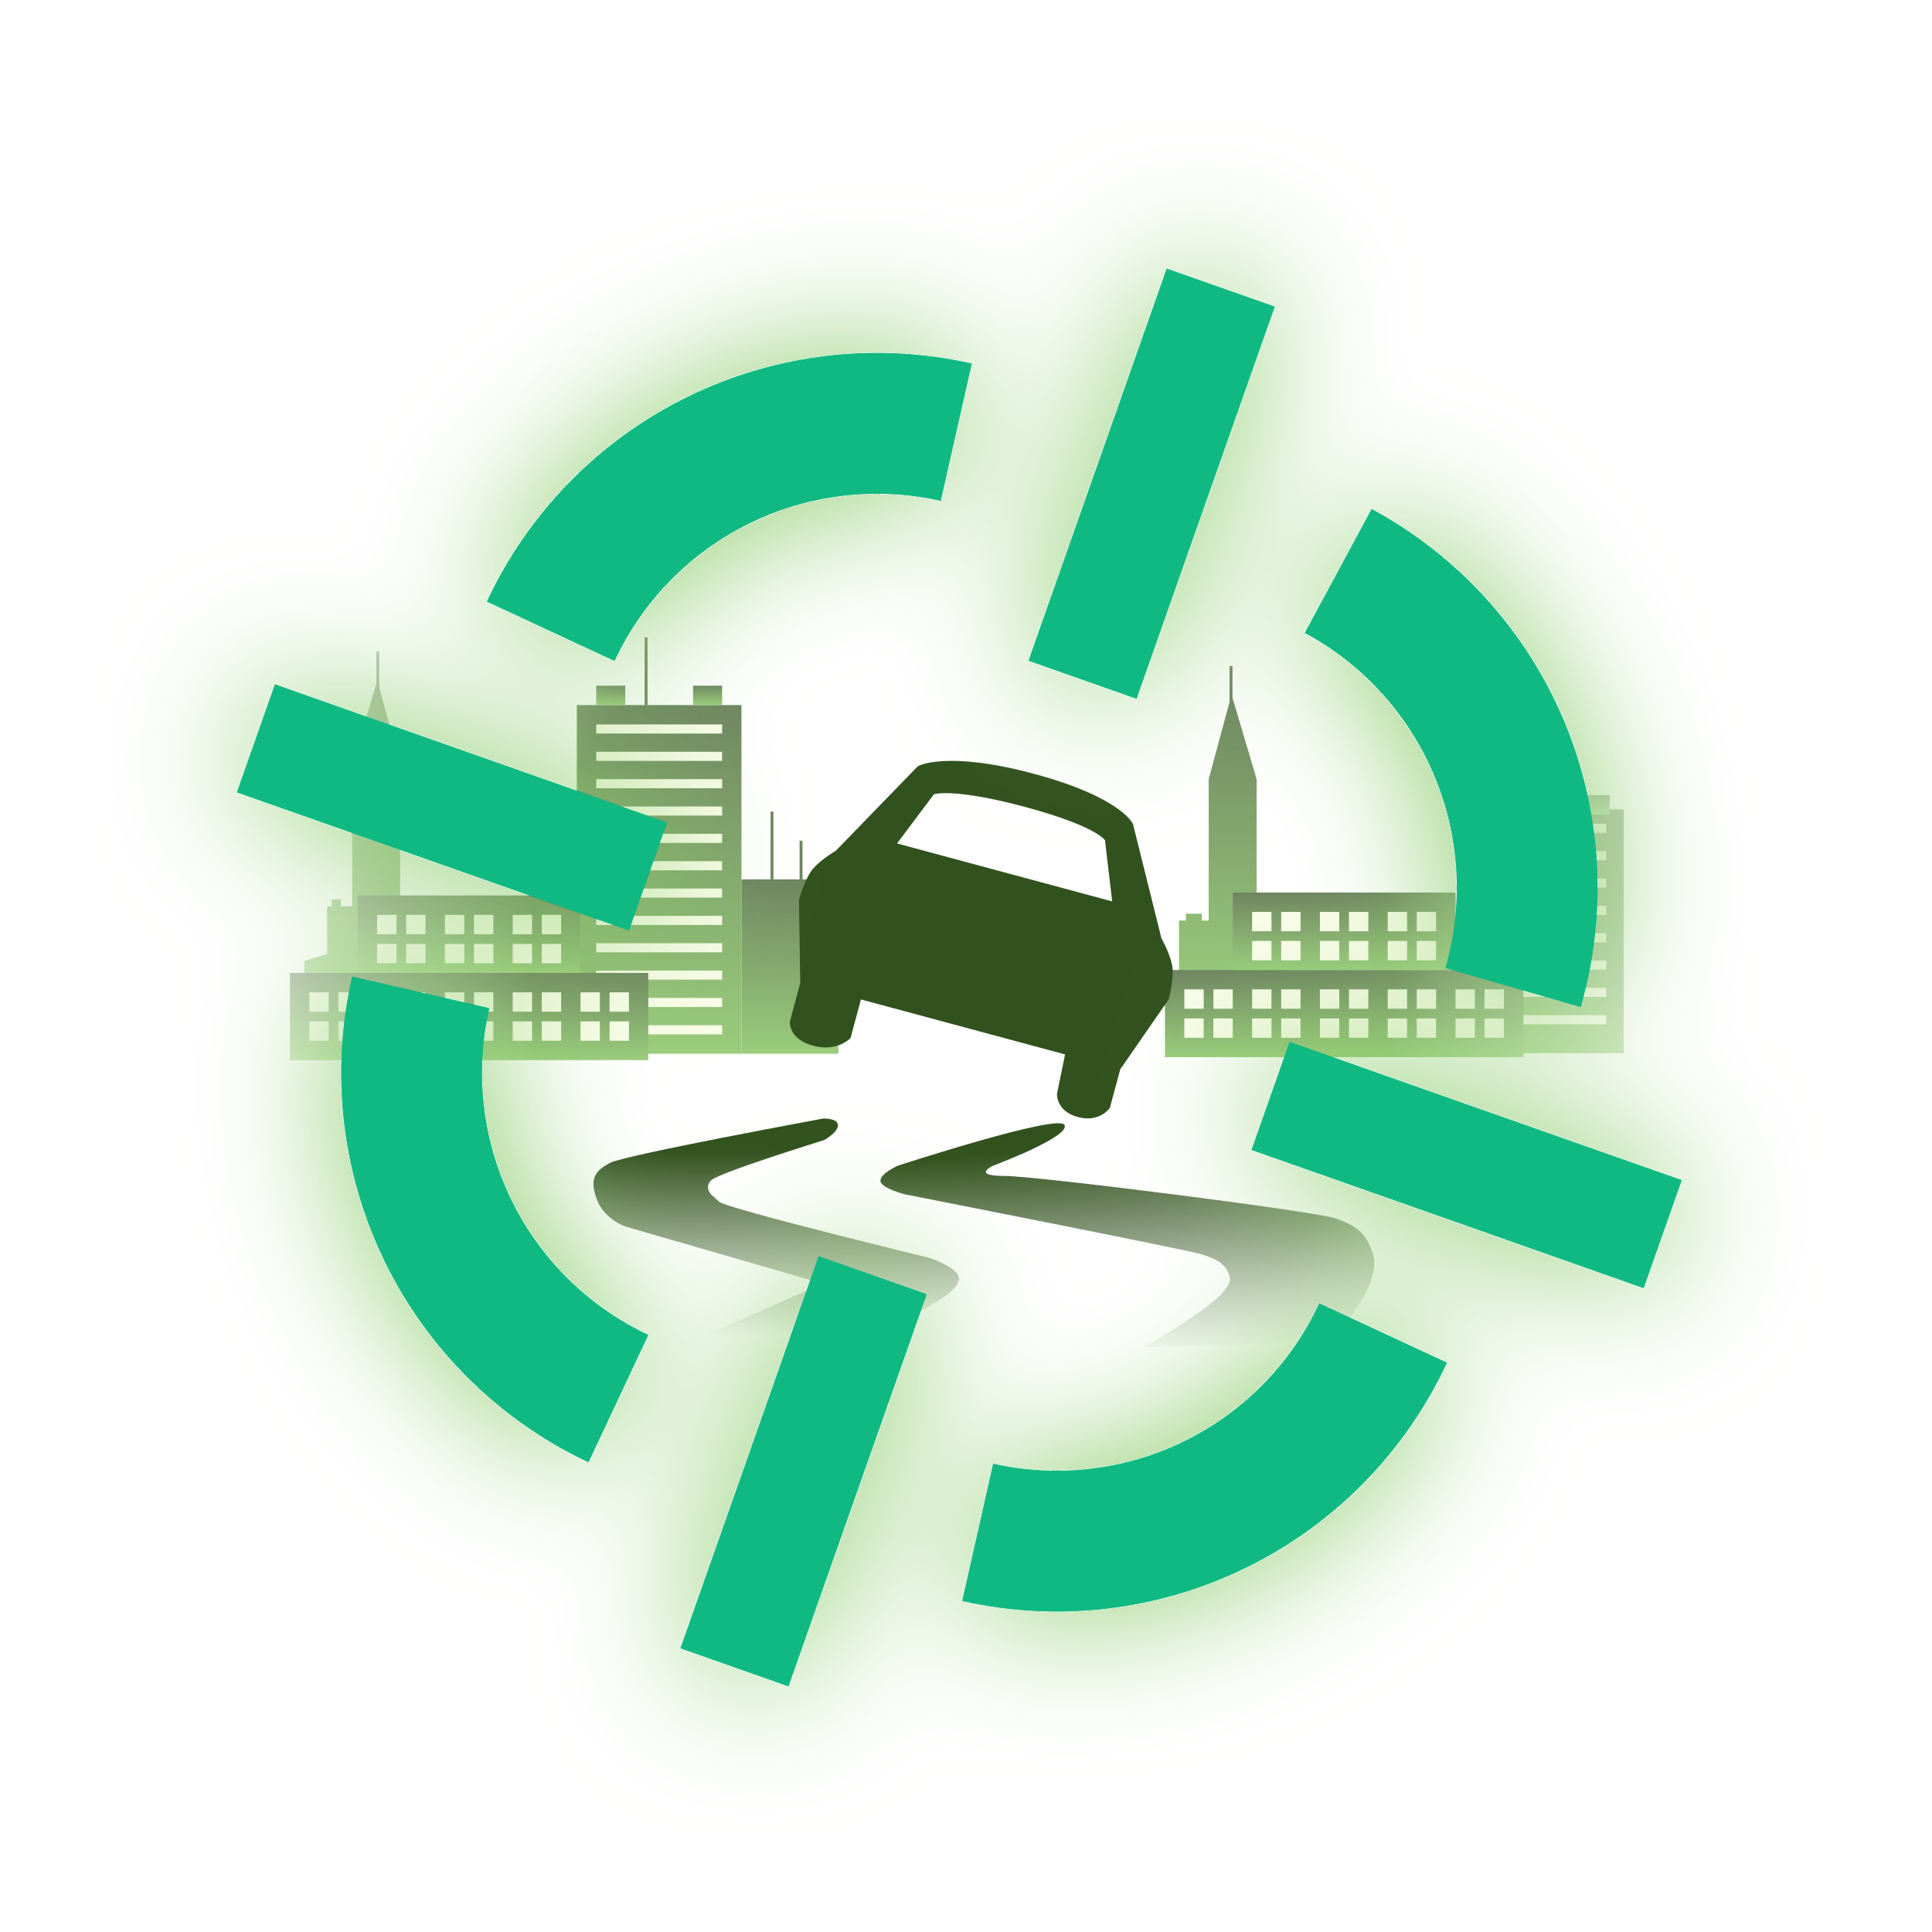
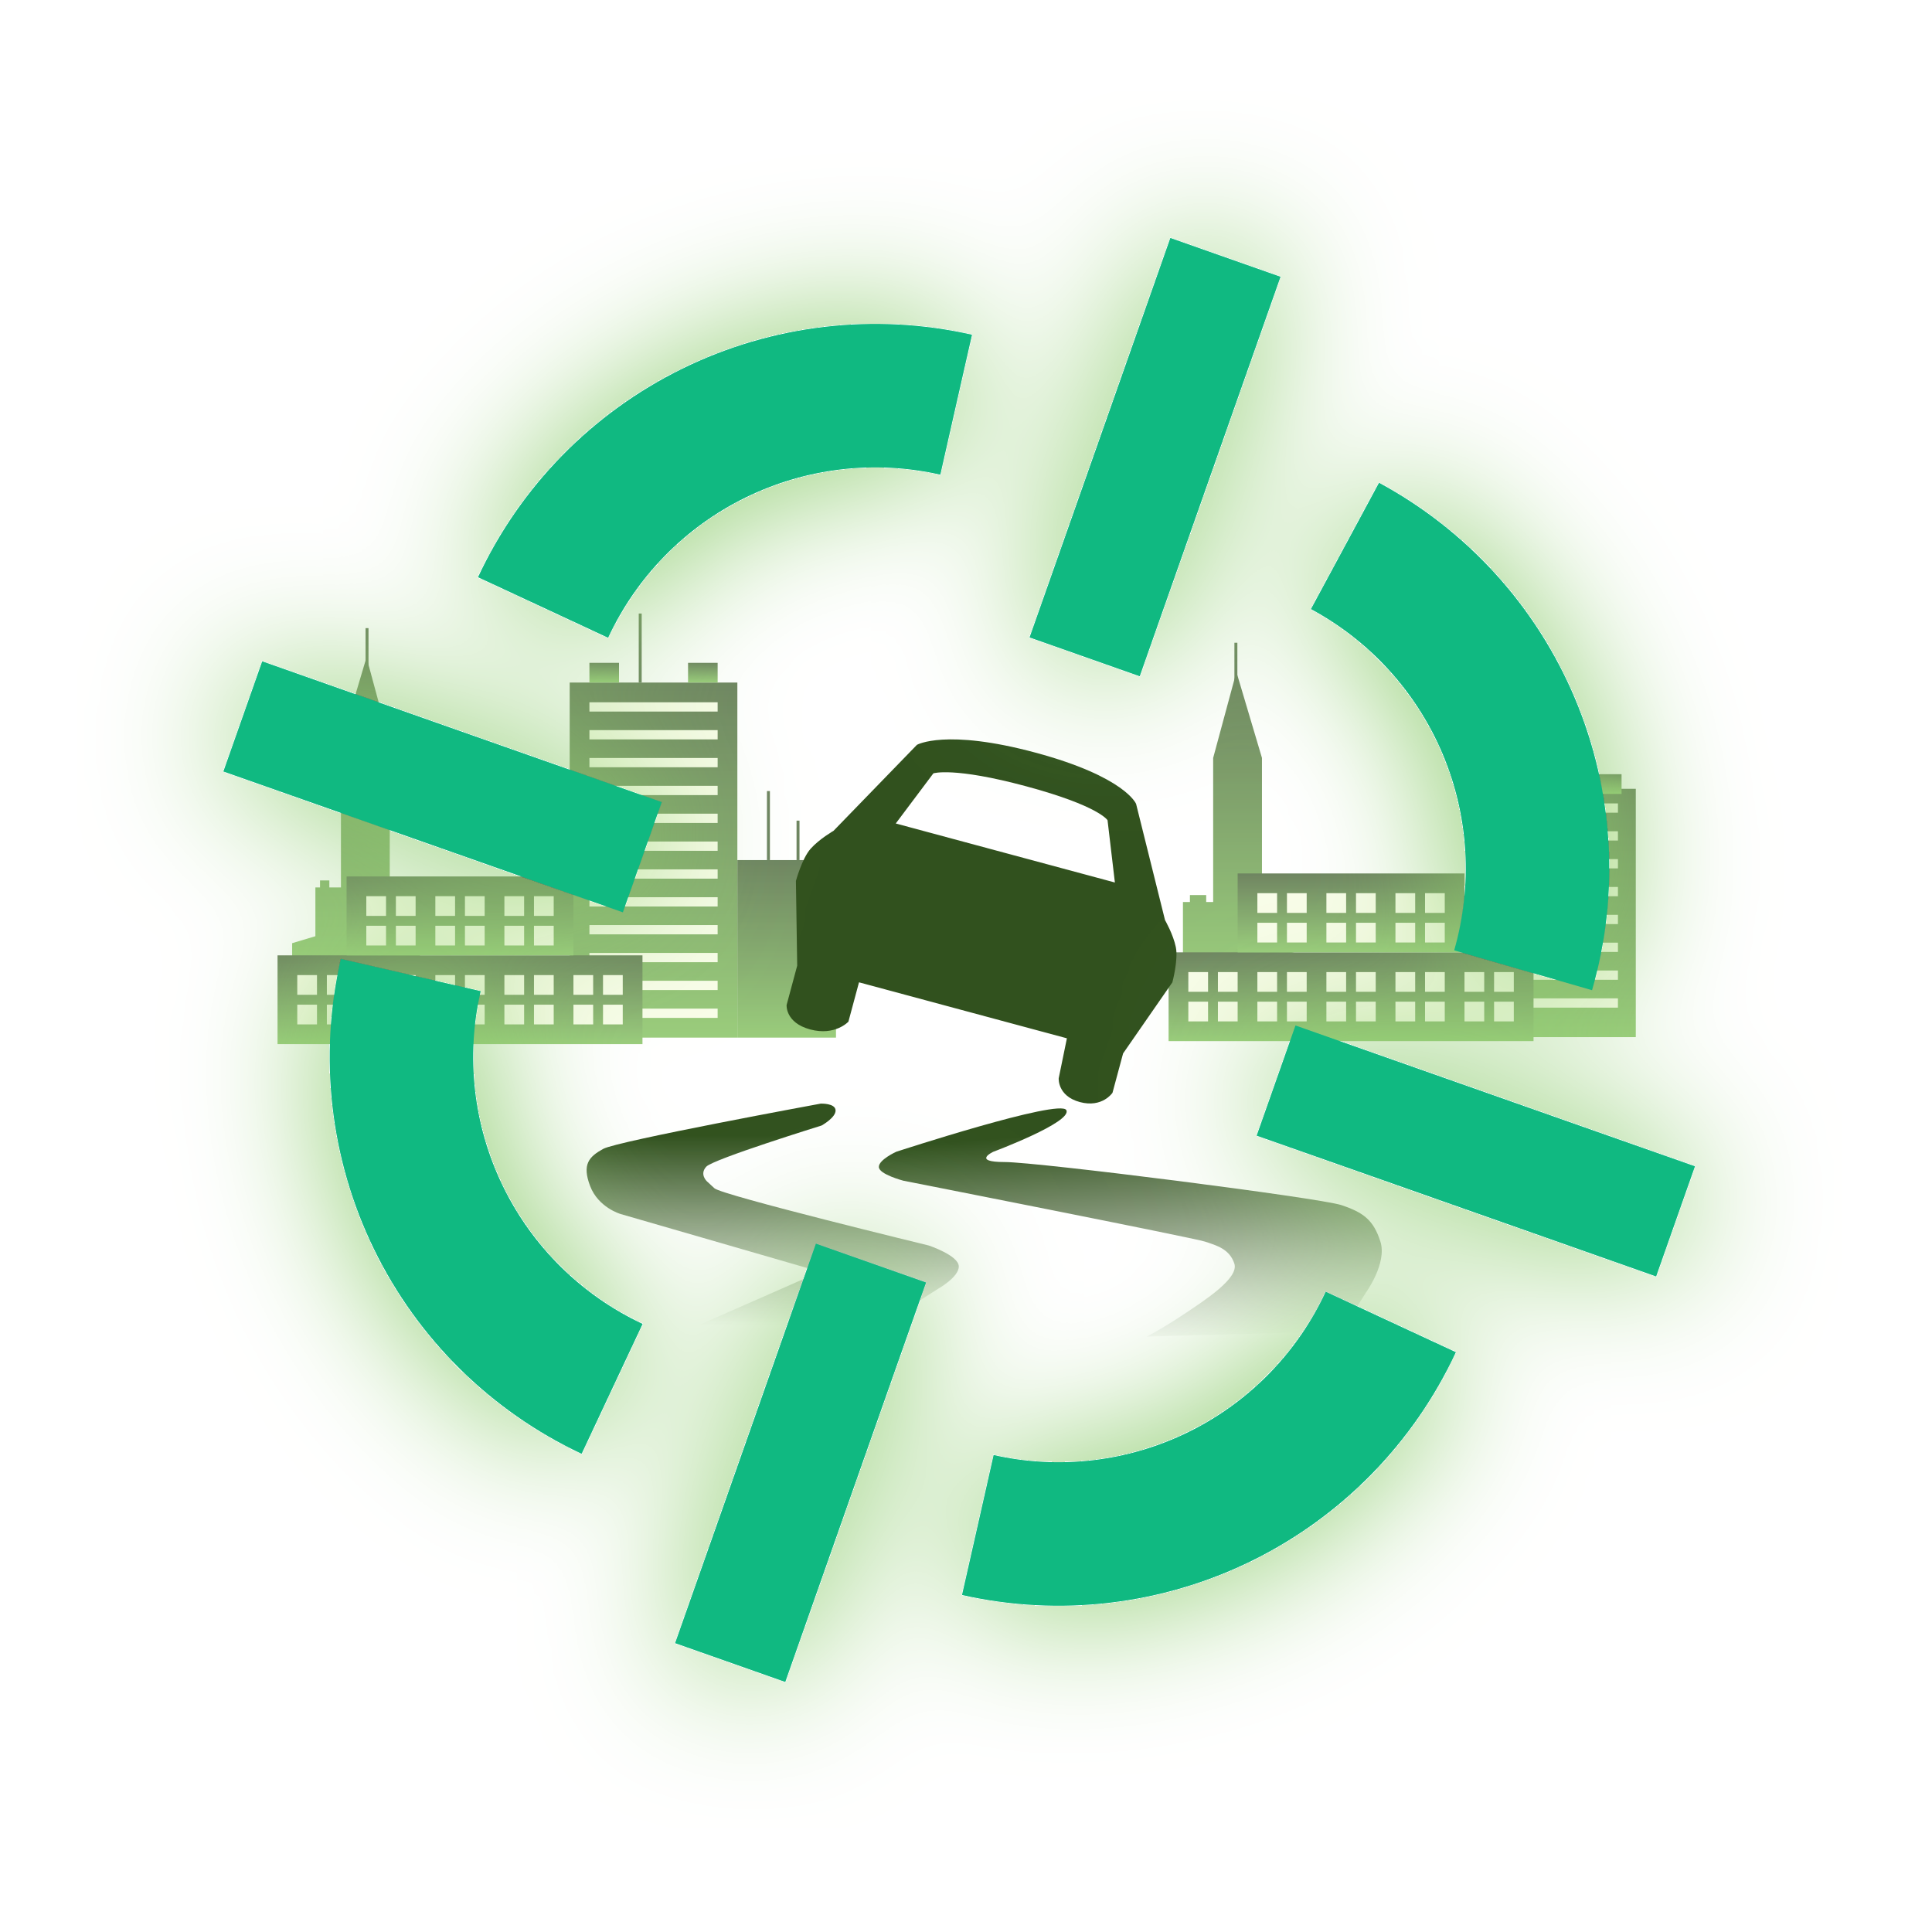
- <svg xmlns="http://www.w3.org/2000/svg" width="222" height="222" viewBox="0 0 222 222" fill="none">
+ <svg xmlns="http://www.w3.org/2000/svg" width="218" height="216" viewBox="0 0 218 216" fill="none">
  <g opacity="0.7">
-     <rect x="168.445" y="93.006" width="18.131" height="28.02" fill="url(#paint0_linear_102_5)" />
-     <rect x="170.094" y="94.654" width="14.468" height="1.047" fill="#F6FCDF" />
-     <rect x="170.094" y="97.797" width="14.468" height="1.047" fill="#F6FCDF" />
-     <rect x="170.094" y="100.939" width="14.468" height="1.047" fill="#F6FCDF" />
-     <rect x="170.094" y="104.081" width="14.468" height="1.047" fill="#F6FCDF" />
-     <rect x="170.094" y="107.224" width="14.468" height="1.047" fill="#F6FCDF" />
-     <rect x="170.094" y="110.366" width="14.468" height="1.047" fill="#F6FCDF" />
-     <rect x="170.094" y="113.508" width="14.468" height="1.047" fill="#F6FCDF" />
-     <rect x="170.094" y="116.651" width="14.468" height="1.047" fill="#F6FCDF" />
-     <rect x="170.094" y="91.358" width="3.339" height="2.226" fill="url(#paint1_linear_102_5)" />
-     <rect x="181.631" y="91.358" width="3.339" height="2.226" fill="url(#paint2_linear_102_5)" />
-     <line x1="176.853" y1="86.413" x2="176.853" y2="94.203" stroke="url(#paint3_linear_102_5)" stroke-width="0.334" />
-     <path d="M141.511 79.82L138.889 89.522V105.78H138.102V104.994H136.267V105.78H135.48V114.434H149.902V112.074L147.28 111.287V105.78H146.756V104.994H145.707V105.78H144.396V89.522L141.511 79.82Z" fill="url(#paint4_linear_102_5)" />
-     <line x1="141.453" y1="76.524" x2="141.453" y2="80.975" stroke="url(#paint5_linear_102_5)" stroke-width="0.334" />
-     <rect x="133.861" y="111.46" width="41.177" height="10.016" fill="url(#paint6_linear_102_5)" />
-     <rect x="141.652" y="102.557" width="25.596" height="8.903" fill="url(#paint7_linear_102_5)" />
-     <rect x="143.877" y="104.783" width="2.226" height="2.226" fill="#F6FCDF" />
-     <rect x="147.216" y="104.783" width="2.226" height="2.226" fill="#F6FCDF" />
-     <rect x="143.877" y="108.122" width="2.226" height="2.226" fill="#F6FCDF" />
-     <rect x="147.216" y="108.122" width="2.226" height="2.226" fill="#F6FCDF" />
-     <rect x="136.087" y="113.686" width="2.226" height="2.226" fill="#F6FCDF" />
-     <rect x="139.426" y="113.686" width="2.226" height="2.226" fill="#F6FCDF" />
-     <rect x="136.087" y="117.025" width="2.226" height="2.226" fill="#F6FCDF" />
-     <rect x="139.426" y="117.025" width="2.226" height="2.226" fill="#F6FCDF" />
-     <rect x="143.877" y="113.686" width="2.226" height="2.226" fill="#F6FCDF" />
-     <rect x="147.216" y="113.686" width="2.226" height="2.226" fill="#F6FCDF" />
-     <rect x="143.877" y="117.025" width="2.226" height="2.226" fill="#F6FCDF" />
-     <rect x="147.216" y="117.025" width="2.226" height="2.226" fill="#F6FCDF" />
-     <rect x="151.667" y="113.686" width="2.226" height="2.226" fill="#F6FCDF" />
-     <rect x="155.006" y="113.686" width="2.226" height="2.226" fill="#F6FCDF" />
-     <rect x="151.667" y="117.025" width="2.226" height="2.226" fill="#F6FCDF" />
-     <rect x="155.006" y="117.025" width="2.226" height="2.226" fill="#F6FCDF" />
-     <rect x="159.458" y="113.686" width="2.226" height="2.226" fill="#F6FCDF" />
-     <rect x="162.796" y="113.686" width="2.226" height="2.226" fill="#F6FCDF" />
-     <rect x="159.458" y="117.025" width="2.226" height="2.226" fill="#F6FCDF" />
-     <rect x="162.796" y="117.025" width="2.226" height="2.226" fill="#F6FCDF" />
-     <rect x="167.248" y="113.686" width="2.226" height="2.226" fill="#F6FCDF" />
-     <rect x="170.587" y="113.686" width="2.226" height="2.226" fill="#F6FCDF" />
-     <rect x="167.248" y="117.025" width="2.226" height="2.226" fill="#F6FCDF" />
-     <rect x="170.587" y="117.025" width="2.226" height="2.226" fill="#F6FCDF" />
-     <rect x="151.667" y="104.783" width="2.226" height="2.226" fill="#F6FCDF" />
-     <rect x="155.006" y="104.783" width="2.226" height="2.226" fill="#F6FCDF" />
-     <rect x="151.667" y="108.122" width="2.226" height="2.226" fill="#F6FCDF" />
-     <rect x="155.006" y="108.122" width="2.226" height="2.226" fill="#F6FCDF" />
-     <rect x="159.458" y="104.783" width="2.226" height="2.226" fill="#F6FCDF" />
-     <rect x="162.796" y="104.783" width="2.226" height="2.226" fill="#F6FCDF" />
-     <rect x="159.458" y="108.122" width="2.226" height="2.226" fill="#F6FCDF" />
-     <rect x="162.796" y="108.122" width="2.226" height="2.226" fill="#F6FCDF" />
+     <rect x="166.445" y="89.006" width="18.131" height="28.02" fill="url(#paint0_linear_171_3)" />
+     <rect x="168.094" y="90.654" width="14.468" height="1.047" fill="#F6FCDF" />
+     <rect x="168.094" y="93.797" width="14.468" height="1.047" fill="#F6FCDF" />
+     <rect x="168.094" y="96.939" width="14.468" height="1.047" fill="#F6FCDF" />
+     <rect x="168.094" y="100.081" width="14.468" height="1.047" fill="#F6FCDF" />
+     <rect x="168.094" y="103.224" width="14.468" height="1.047" fill="#F6FCDF" />
+     <rect x="168.094" y="106.366" width="14.468" height="1.047" fill="#F6FCDF" />
+     <rect x="168.094" y="109.508" width="14.468" height="1.047" fill="#F6FCDF" />
+     <rect x="168.094" y="112.651" width="14.468" height="1.047" fill="#F6FCDF" />
+     <rect x="168.094" y="87.358" width="3.339" height="2.226" fill="url(#paint1_linear_171_3)" />
+     <rect x="179.631" y="87.358" width="3.339" height="2.226" fill="url(#paint2_linear_171_3)" />
+     <line x1="174.853" y1="82.413" x2="174.853" y2="90.203" stroke="url(#paint3_linear_171_3)" stroke-width="0.334" />
+     <path d="M139.511 75.82L136.889 85.522V101.78H136.102V100.994H134.267V101.78H133.48V110.434H147.902V108.074L145.28 107.287V101.78H144.756V100.994H143.707V101.78H142.396V85.522L139.511 75.82Z" fill="url(#paint4_linear_171_3)" />
+     <line x1="139.453" y1="72.524" x2="139.453" y2="76.975" stroke="url(#paint5_linear_171_3)" stroke-width="0.334" />
+     <rect x="131.861" y="107.46" width="41.177" height="10.016" fill="url(#paint6_linear_171_3)" />
+     <rect x="139.652" y="98.557" width="25.596" height="8.903" fill="url(#paint7_linear_171_3)" />
+     <rect x="141.877" y="100.783" width="2.226" height="2.226" fill="#F6FCDF" />
+     <rect x="145.216" y="100.783" width="2.226" height="2.226" fill="#F6FCDF" />
+     <rect x="141.877" y="104.122" width="2.226" height="2.226" fill="#F6FCDF" />
+     <rect x="145.216" y="104.122" width="2.226" height="2.226" fill="#F6FCDF" />
+     <rect x="134.087" y="109.686" width="2.226" height="2.226" fill="#F6FCDF" />
+     <rect x="137.426" y="109.686" width="2.226" height="2.226" fill="#F6FCDF" />
+     <rect x="134.087" y="113.025" width="2.226" height="2.226" fill="#F6FCDF" />
+     <rect x="137.426" y="113.025" width="2.226" height="2.226" fill="#F6FCDF" />
+     <rect x="141.877" y="109.686" width="2.226" height="2.226" fill="#F6FCDF" />
+     <rect x="145.216" y="109.686" width="2.226" height="2.226" fill="#F6FCDF" />
+     <rect x="141.877" y="113.025" width="2.226" height="2.226" fill="#F6FCDF" />
+     <rect x="145.216" y="113.025" width="2.226" height="2.226" fill="#F6FCDF" />
+     <rect x="149.667" y="109.686" width="2.226" height="2.226" fill="#F6FCDF" />
+     <rect x="153.006" y="109.686" width="2.226" height="2.226" fill="#F6FCDF" />
+     <rect x="149.667" y="113.025" width="2.226" height="2.226" fill="#F6FCDF" />
+     <rect x="153.006" y="113.025" width="2.226" height="2.226" fill="#F6FCDF" />
+     <rect x="157.458" y="109.686" width="2.226" height="2.226" fill="#F6FCDF" />
+     <rect x="160.796" y="109.686" width="2.226" height="2.226" fill="#F6FCDF" />
+     <rect x="157.458" y="113.025" width="2.226" height="2.226" fill="#F6FCDF" />
+     <rect x="160.796" y="113.025" width="2.226" height="2.226" fill="#F6FCDF" />
+     <rect x="165.248" y="109.686" width="2.226" height="2.226" fill="#F6FCDF" />
+     <rect x="168.587" y="109.686" width="2.226" height="2.226" fill="#F6FCDF" />
+     <rect x="165.248" y="113.025" width="2.226" height="2.226" fill="#F6FCDF" />
+     <rect x="168.587" y="113.025" width="2.226" height="2.226" fill="#F6FCDF" />
+     <rect x="149.667" y="100.783" width="2.226" height="2.226" fill="#F6FCDF" />
+     <rect x="153.006" y="100.783" width="2.226" height="2.226" fill="#F6FCDF" />
+     <rect x="149.667" y="104.122" width="2.226" height="2.226" fill="#F6FCDF" />
+     <rect x="153.006" y="104.122" width="2.226" height="2.226" fill="#F6FCDF" />
+     <rect x="157.458" y="100.783" width="2.226" height="2.226" fill="#F6FCDF" />
+     <rect x="160.796" y="100.783" width="2.226" height="2.226" fill="#F6FCDF" />
+     <rect x="157.458" y="104.122" width="2.226" height="2.226" fill="#F6FCDF" />
+     <rect x="160.796" y="104.122" width="2.226" height="2.226" fill="#F6FCDF" />
  </g>
  <g opacity="0.7">
-     <rect x="85.201" y="101.049" width="11.129" height="20.032" fill="url(#paint8_linear_102_5)" />
-     <rect x="66.282" y="81.017" width="18.919" height="40.064" fill="url(#paint9_linear_102_5)" />
-     <rect x="68.508" y="83.243" width="14.468" height="1.047" fill="#F6FCDF" />
-     <rect x="68.508" y="86.385" width="14.468" height="1.047" fill="#F6FCDF" />
-     <rect x="68.508" y="89.528" width="14.468" height="1.047" fill="#F6FCDF" />
-     <rect x="68.508" y="92.67" width="14.468" height="1.047" fill="#F6FCDF" />
-     <rect x="68.508" y="95.812" width="14.468" height="1.047" fill="#F6FCDF" />
-     <rect x="68.508" y="98.955" width="14.468" height="1.047" fill="#F6FCDF" />
-     <rect x="68.508" y="102.097" width="14.468" height="1.047" fill="#F6FCDF" />
-     <rect x="68.508" y="105.239" width="14.468" height="1.047" fill="#F6FCDF" />
-     <rect x="68.508" y="108.381" width="14.468" height="1.047" fill="#F6FCDF" />
-     <rect x="68.508" y="111.524" width="14.468" height="1.047" fill="#F6FCDF" />
-     <rect x="68.508" y="114.666" width="14.468" height="1.047" fill="#F6FCDF" />
-     <rect x="68.508" y="117.808" width="14.468" height="1.047" fill="#F6FCDF" />
-     <rect x="68.508" y="78.792" width="3.339" height="2.226" fill="url(#paint10_linear_102_5)" />
-     <rect x="79.637" y="78.792" width="3.339" height="2.226" fill="url(#paint11_linear_102_5)" />
-     <line x1="74.239" y1="73.227" x2="74.239" y2="81.017" stroke="url(#paint12_linear_102_5)" stroke-width="0.334" />
-     <line x1="88.707" y1="93.259" x2="88.707" y2="101.049" stroke="url(#paint13_linear_102_5)" stroke-width="0.334" />
-     <line x1="92.046" y1="96.598" x2="92.046" y2="101.049" stroke="url(#paint14_linear_102_5)" stroke-width="0.334" />
-     <path d="M43.356 78.172L45.979 87.874V104.132H46.765V103.345H48.601V104.132H49.388V112.785H34.965V110.425L37.587 109.639V104.132H38.112V103.345H39.161V104.132H40.472V87.874L43.356 78.172Z" fill="url(#paint15_linear_102_5)" />
-     <line y1="-0.167" x2="4.452" y2="-0.167" transform="matrix(0 1 1 0 43.5811 74.8754)" stroke="url(#paint16_linear_102_5)" stroke-width="0.334" />
-     <rect x="33.317" y="111.799" width="41.177" height="10.016" fill="url(#paint17_linear_102_5)" />
-     <rect x="41.107" y="102.896" width="25.596" height="8.903" fill="url(#paint18_linear_102_5)" />
-     <rect x="43.333" y="105.122" width="2.226" height="2.226" fill="#F6FCDF" />
-     <rect x="46.671" y="105.122" width="2.226" height="2.226" fill="#F6FCDF" />
-     <rect x="43.333" y="108.46" width="2.226" height="2.226" fill="#F6FCDF" />
-     <rect x="46.671" y="108.46" width="2.226" height="2.226" fill="#F6FCDF" />
-     <rect x="35.543" y="114.025" width="2.226" height="2.226" fill="#F6FCDF" />
-     <rect x="38.882" y="114.025" width="2.226" height="2.226" fill="#F6FCDF" />
-     <rect x="35.543" y="117.364" width="2.226" height="2.226" fill="#F6FCDF" />
-     <rect x="38.882" y="117.364" width="2.226" height="2.226" fill="#F6FCDF" />
-     <rect x="43.333" y="114.025" width="2.226" height="2.226" fill="#F6FCDF" />
-     <rect x="46.671" y="114.025" width="2.226" height="2.226" fill="#F6FCDF" />
-     <rect x="43.333" y="117.364" width="2.226" height="2.226" fill="#F6FCDF" />
-     <rect x="46.671" y="117.364" width="2.226" height="2.226" fill="#F6FCDF" />
-     <rect x="51.123" y="114.025" width="2.226" height="2.226" fill="#F6FCDF" />
-     <rect x="54.462" y="114.025" width="2.226" height="2.226" fill="#F6FCDF" />
-     <rect x="51.123" y="117.364" width="2.226" height="2.226" fill="#F6FCDF" />
-     <rect x="54.462" y="117.364" width="2.226" height="2.226" fill="#F6FCDF" />
-     <rect x="58.914" y="114.025" width="2.226" height="2.226" fill="#F6FCDF" />
-     <rect x="62.252" y="114.025" width="2.226" height="2.226" fill="#F6FCDF" />
-     <rect x="58.914" y="117.364" width="2.226" height="2.226" fill="#F6FCDF" />
-     <rect x="62.252" y="117.364" width="2.226" height="2.226" fill="#F6FCDF" />
-     <rect x="66.704" y="114.025" width="2.226" height="2.226" fill="#F6FCDF" />
-     <rect x="70.042" y="114.025" width="2.226" height="2.226" fill="#F6FCDF" />
-     <rect x="66.704" y="117.364" width="2.226" height="2.226" fill="#F6FCDF" />
-     <rect x="70.042" y="117.364" width="2.226" height="2.226" fill="#F6FCDF" />
-     <rect x="51.123" y="105.122" width="2.226" height="2.226" fill="#F6FCDF" />
-     <rect x="54.462" y="105.122" width="2.226" height="2.226" fill="#F6FCDF" />
-     <rect x="51.123" y="108.46" width="2.226" height="2.226" fill="#F6FCDF" />
-     <rect x="54.462" y="108.46" width="2.226" height="2.226" fill="#F6FCDF" />
-     <rect x="58.914" y="105.122" width="2.226" height="2.226" fill="#F6FCDF" />
-     <rect x="62.252" y="105.122" width="2.226" height="2.226" fill="#F6FCDF" />
-     <rect x="58.914" y="108.46" width="2.226" height="2.226" fill="#F6FCDF" />
-     <rect x="62.252" y="108.46" width="2.226" height="2.226" fill="#F6FCDF" />
+     <rect x="83.201" y="97.049" width="11.129" height="20.032" fill="url(#paint8_linear_171_3)" />
+     <rect x="64.282" y="77.017" width="18.919" height="40.064" fill="url(#paint9_linear_171_3)" />
+     <rect x="66.508" y="79.243" width="14.468" height="1.047" fill="#F6FCDF" />
+     <rect x="66.508" y="82.385" width="14.468" height="1.047" fill="#F6FCDF" />
+     <rect x="66.508" y="85.528" width="14.468" height="1.047" fill="#F6FCDF" />
+     <rect x="66.508" y="88.67" width="14.468" height="1.047" fill="#F6FCDF" />
+     <rect x="66.508" y="91.812" width="14.468" height="1.047" fill="#F6FCDF" />
+     <rect x="66.508" y="94.955" width="14.468" height="1.047" fill="#F6FCDF" />
+     <rect x="66.508" y="98.097" width="14.468" height="1.047" fill="#F6FCDF" />
+     <rect x="66.508" y="101.239" width="14.468" height="1.047" fill="#F6FCDF" />
+     <rect x="66.508" y="104.381" width="14.468" height="1.047" fill="#F6FCDF" />
+     <rect x="66.508" y="107.524" width="14.468" height="1.047" fill="#F6FCDF" />
+     <rect x="66.508" y="110.666" width="14.468" height="1.047" fill="#F6FCDF" />
+     <rect x="66.508" y="113.808" width="14.468" height="1.047" fill="#F6FCDF" />
+     <rect x="66.508" y="74.792" width="3.339" height="2.226" fill="url(#paint10_linear_171_3)" />
+     <rect x="77.637" y="74.792" width="3.339" height="2.226" fill="url(#paint11_linear_171_3)" />
+     <line x1="72.239" y1="69.227" x2="72.239" y2="77.017" stroke="url(#paint12_linear_171_3)" stroke-width="0.334" />
+     <line x1="86.707" y1="89.259" x2="86.707" y2="97.049" stroke="url(#paint13_linear_171_3)" stroke-width="0.334" />
+     <line x1="90.046" y1="92.598" x2="90.046" y2="97.049" stroke="url(#paint14_linear_171_3)" stroke-width="0.334" />
+     <path d="M41.356 74.172L43.979 83.874V100.132H44.765V99.345H46.601V100.132H47.388V108.785H32.965V106.425L35.587 105.639V100.132H36.112V99.345H37.161V100.132H38.472V83.874L41.356 74.172Z" fill="url(#paint15_linear_171_3)" />
+     <line y1="-0.167" x2="4.452" y2="-0.167" transform="matrix(0 1 1 0 41.5811 70.8754)" stroke="url(#paint16_linear_171_3)" stroke-width="0.334" />
+     <rect x="31.317" y="107.799" width="41.177" height="10.016" fill="url(#paint17_linear_171_3)" />
+     <rect x="39.107" y="98.896" width="25.596" height="8.903" fill="url(#paint18_linear_171_3)" />
+     <rect x="41.333" y="101.122" width="2.226" height="2.226" fill="#F6FCDF" />
+     <rect x="44.671" y="101.122" width="2.226" height="2.226" fill="#F6FCDF" />
+     <rect x="41.333" y="104.46" width="2.226" height="2.226" fill="#F6FCDF" />
+     <rect x="44.671" y="104.46" width="2.226" height="2.226" fill="#F6FCDF" />
+     <rect x="33.543" y="110.025" width="2.226" height="2.226" fill="#F6FCDF" />
+     <rect x="36.882" y="110.025" width="2.226" height="2.226" fill="#F6FCDF" />
+     <rect x="33.543" y="113.364" width="2.226" height="2.226" fill="#F6FCDF" />
+     <rect x="36.882" y="113.364" width="2.226" height="2.226" fill="#F6FCDF" />
+     <rect x="41.333" y="110.025" width="2.226" height="2.226" fill="#F6FCDF" />
+     <rect x="44.671" y="110.025" width="2.226" height="2.226" fill="#F6FCDF" />
+     <rect x="41.333" y="113.364" width="2.226" height="2.226" fill="#F6FCDF" />
+     <rect x="44.671" y="113.364" width="2.226" height="2.226" fill="#F6FCDF" />
+     <rect x="49.123" y="110.025" width="2.226" height="2.226" fill="#F6FCDF" />
+     <rect x="52.462" y="110.025" width="2.226" height="2.226" fill="#F6FCDF" />
+     <rect x="49.123" y="113.364" width="2.226" height="2.226" fill="#F6FCDF" />
+     <rect x="52.462" y="113.364" width="2.226" height="2.226" fill="#F6FCDF" />
+     <rect x="56.914" y="110.025" width="2.226" height="2.226" fill="#F6FCDF" />
+     <rect x="60.252" y="110.025" width="2.226" height="2.226" fill="#F6FCDF" />
+     <rect x="56.914" y="113.364" width="2.226" height="2.226" fill="#F6FCDF" />
+     <rect x="60.252" y="113.364" width="2.226" height="2.226" fill="#F6FCDF" />
+     <rect x="64.704" y="110.025" width="2.226" height="2.226" fill="#F6FCDF" />
+     <rect x="68.042" y="110.025" width="2.226" height="2.226" fill="#F6FCDF" />
+     <rect x="64.704" y="113.364" width="2.226" height="2.226" fill="#F6FCDF" />
+     <rect x="68.042" y="113.364" width="2.226" height="2.226" fill="#F6FCDF" />
+     <rect x="49.123" y="101.122" width="2.226" height="2.226" fill="#F6FCDF" />
+     <rect x="52.462" y="101.122" width="2.226" height="2.226" fill="#F6FCDF" />
+     <rect x="49.123" y="104.46" width="2.226" height="2.226" fill="#F6FCDF" />
+     <rect x="52.462" y="104.46" width="2.226" height="2.226" fill="#F6FCDF" />
+     <rect x="56.914" y="101.122" width="2.226" height="2.226" fill="#F6FCDF" />
+     <rect x="60.252" y="101.122" width="2.226" height="2.226" fill="#F6FCDF" />
+     <rect x="56.914" y="104.46" width="2.226" height="2.226" fill="#F6FCDF" />
+     <rect x="60.252" y="104.46" width="2.226" height="2.226" fill="#F6FCDF" />
  </g>
-   <path fill-rule="evenodd" clip-rule="evenodd" d="M118.828 88.922C108.684 86.19 105.465 88.043 105.465 88.043L96.051 97.748C96.051 97.748 94.442 98.674 93.466 99.771C92.491 100.868 91.808 103.404 91.808 103.404L91.953 112.963L90.758 117.401C90.758 117.401 90.594 119.397 93.416 120.157C96.237 120.917 97.732 119.28 97.732 119.28L98.927 114.842L122.385 121.159L121.46 125.67C121.46 125.67 121.311 127.67 123.847 128.353C126.383 129.036 127.53 127.305 127.53 127.305L128.725 122.867L134.285 114.845C134.285 114.845 134.968 112.309 134.676 110.87C134.383 109.431 133.457 107.822 133.457 107.822L130.191 94.703C130.191 94.703 128.972 91.654 118.828 88.922ZM107.318 91.262C107.318 91.262 109.561 90.506 117.803 92.726C126.045 94.946 126.972 96.555 126.972 96.555L127.8 103.578L103.074 96.919L107.318 91.262Z" fill="#31511E" />
-   <path d="M122.323 129.268C121.645 127.912 103.128 133.961 103.128 133.961C103.128 133.961 101.133 134.866 101.166 135.689C101.199 136.513 103.936 137.228 103.936 137.228C103.936 137.228 136.689 143.672 137.982 144.103C139.274 144.533 140.729 144.927 141.278 146.575C141.828 148.223 137.982 150.696 135.509 152.344C133.037 153.992 131.389 154.816 131.389 154.816L153.36 154.221L156.113 149.871C156.113 149.871 158.536 146.546 157.761 144.103C156.986 141.659 155.833 140.806 153.36 139.982C150.888 139.158 119.111 135.121 115.36 135.121C111.61 135.121 114.082 133.961 114.082 133.961C114.082 133.961 123.001 130.624 122.323 129.268Z" fill="url(#paint19_linear_102_5)" />
-   <path d="M70.065 133.635C71.679 132.745 94.605 128.529 94.605 128.529C94.605 128.529 96.252 128.463 96.284 129.286C96.317 130.11 94.704 130.999 94.704 130.999C94.704 130.999 82.483 134.787 81.693 135.644C80.902 136.5 81.759 137.291 81.759 137.291L82.615 138.081C83.471 138.872 106.792 144.537 106.792 144.537C106.792 144.537 110.136 145.648 110.185 146.876C110.234 148.103 107.813 149.445 107.813 149.445L98.162 155.605L71.844 157.483L94.539 147.502L72.009 140.98C72.009 140.98 69.505 140.255 68.583 137.818C67.661 135.381 68.451 134.524 70.065 133.635Z" fill="url(#paint20_linear_102_5)" />
-   <path d="M222 111C222 172.304 172.304 222 111 222C49.696 222 0 172.304 0 111C0 49.696 49.696 0 111 0C172.304 0 222 49.696 222 111Z" fill="url(#paint21_radial_102_5)" />
-   <g filter="url(#filter0_d_102_5)">
-     <path d="M181.641 115.731C184.78 104.876 184.106 93.275 179.732 82.856C175.359 72.438 167.549 63.832 157.603 58.471L149.918 72.726C156.606 76.332 161.858 82.119 164.799 89.125C167.74 96.131 168.193 103.933 166.083 111.233L181.641 115.731Z" fill="#10B981" />
-     <path d="M111.681 41.768C100.661 39.273 89.119 40.628 78.976 45.607C68.834 50.586 60.702 58.888 55.934 69.132L70.618 75.966C73.823 69.077 79.292 63.494 86.113 60.146C92.934 56.797 100.695 55.886 108.106 57.564L111.681 41.768Z" fill="#10B981" />
-     <path d="M40.457 112.204C37.925 123.216 39.24 134.763 44.184 144.923C49.128 155.083 57.402 163.243 67.63 168.045L74.513 153.386C67.636 150.156 62.071 144.668 58.747 137.836C55.422 131.004 54.538 123.239 56.24 115.834L40.457 112.204Z" fill="#10B981" />
-     <path d="M110.548 183.974C121.57 186.462 133.111 185.1 143.251 180.115C153.391 175.13 161.518 166.822 166.279 156.575L151.591 149.751C148.39 156.642 142.924 162.228 136.106 165.581C129.287 168.933 121.526 169.849 114.114 168.176L110.548 183.974Z" fill="#10B981" />
-     <rect x="31.585" y="78.618" width="47.8" height="13.186" transform="rotate(19.4142 31.5852 78.6182)" fill="#10B981" />
-     <rect x="148.176" y="119.709" width="47.8" height="13.186" transform="rotate(19.4142 148.176 119.709)" fill="#10B981" />
-     <rect x="118.168" y="75.928" width="47.8" height="13.186" transform="rotate(-70.5858 118.168 75.9277)" fill="#10B981" />
-     <rect x="78.173" y="189.409" width="47.8" height="13.186" transform="rotate(-70.5858 78.1726 189.409)" fill="#10B981" />
+   <path fill-rule="evenodd" clip-rule="evenodd" d="M116.828 84.922C106.684 82.19 103.465 84.043 103.465 84.043L94.051 93.748C94.051 93.748 92.442 94.674 91.466 95.771C90.491 96.868 89.808 99.404 89.808 99.404L89.953 108.963L88.758 113.401C88.758 113.401 88.594 115.397 91.416 116.157C94.237 116.917 95.732 115.28 95.732 115.28L96.927 110.842L120.385 117.159L119.46 121.67C119.46 121.67 119.311 123.67 121.847 124.353C124.383 125.036 125.53 123.305 125.53 123.305L126.725 118.867L132.285 110.845C132.285 110.845 132.968 108.309 132.676 106.87C132.383 105.431 131.457 103.822 131.457 103.822L128.191 90.703C128.191 90.703 126.972 87.654 116.828 84.922ZM105.318 87.262C105.318 87.262 107.561 86.506 115.803 88.726C124.045 90.946 124.972 92.555 124.972 92.555L125.8 99.578L101.074 92.919L105.318 87.262Z" fill="#31511E" />
+   <path d="M120.323 125.268C119.645 123.912 101.128 129.961 101.128 129.961C101.128 129.961 99.133 130.866 99.166 131.689C99.199 132.513 101.936 133.228 101.936 133.228C101.936 133.228 134.689 139.672 135.982 140.103C137.274 140.533 138.729 140.927 139.278 142.575C139.828 144.223 135.982 146.696 133.509 148.344C131.037 149.992 129.389 150.816 129.389 150.816L151.36 150.221L154.113 145.871C154.113 145.871 156.536 142.546 155.761 140.103C154.986 137.659 153.833 136.806 151.36 135.982C148.888 135.158 117.111 131.121 113.36 131.121C109.61 131.121 112.082 129.961 112.082 129.961C112.082 129.961 121.001 126.624 120.323 125.268Z" fill="url(#paint19_linear_171_3)" />
+   <path d="M68.065 129.635C69.679 128.745 92.605 124.529 92.605 124.529C92.605 124.529 94.252 124.463 94.284 125.286C94.317 126.11 92.704 126.999 92.704 126.999C92.704 126.999 80.483 130.787 79.693 131.644C78.902 132.5 79.759 133.291 79.759 133.291L80.615 134.081C81.471 134.872 104.792 140.537 104.792 140.537C104.792 140.537 108.136 141.648 108.185 142.876C108.234 144.103 105.813 145.445 105.813 145.445L96.162 151.605L69.844 153.483L92.539 143.502L70.009 136.98C70.009 136.98 67.505 136.255 66.583 133.818C65.661 131.381 66.451 130.524 68.065 129.635Z" fill="url(#paint20_linear_171_3)" />
+   <g filter="url(#filter0_d_171_3)">
+     <path d="M179.641 111.731C182.78 100.876 182.106 89.275 177.732 78.856C173.359 68.438 165.549 59.832 155.603 54.471L147.918 68.726C154.606 72.332 159.858 78.119 162.799 85.125C165.74 92.131 166.193 99.933 164.083 107.233L179.641 111.731Z" fill="#10B981" />
+     <path d="M109.681 37.768C98.661 35.273 87.119 36.628 76.976 41.607C66.834 46.586 58.702 54.888 53.934 65.132L68.618 71.966C71.823 65.077 77.292 59.494 84.113 56.146C90.934 52.797 98.695 51.886 106.106 53.564L109.681 37.768Z" fill="#10B981" />
+     <path d="M38.457 108.204C35.925 119.216 37.24 130.763 42.184 140.923C47.128 151.083 55.402 159.243 65.63 164.045L72.513 149.386C65.636 146.156 60.071 140.668 56.747 133.836C53.422 127.004 52.538 119.239 54.24 111.834L38.457 108.204Z" fill="#10B981" />
+     <path d="M108.548 179.974C119.57 182.462 131.111 181.1 141.251 176.115C151.391 171.13 159.518 162.822 164.279 152.575L149.591 145.751C146.39 152.642 140.924 158.228 134.106 161.581C127.287 164.933 119.526 165.849 112.114 164.176L108.548 179.974Z" fill="#10B981" />
+     <rect x="29.585" y="74.618" width="47.8" height="13.186" transform="rotate(19.4142 29.5852 74.6182)" fill="#10B981" />
+     <rect x="146.176" y="115.709" width="47.8" height="13.186" transform="rotate(19.4142 146.176 115.709)" fill="#10B981" />
+     <rect x="116.168" y="71.928" width="47.8" height="13.186" transform="rotate(-70.5858 116.168 71.9277)" fill="#10B981" />
+     <rect x="76.173" y="185.409" width="47.8" height="13.186" transform="rotate(-70.5858 76.1726 185.409)" fill="#10B981" />
  </g>
  <defs>
-     <filter id="filter0_d_102_5" x="10.72" y="14.363" width="199.021" height="195.912" filterUnits="userSpaceOnUse" color-interpolation-filters="sRGB">
+     <filter id="filter0_d_171_3" x="8.72" y="10.363" width="199.021" height="195.912" filterUnits="userSpaceOnUse" color-interpolation-filters="sRGB">
      <feFlood flood-opacity="0" result="BackgroundImageFix" />
      <feColorMatrix in="SourceAlpha" type="matrix" values="0 0 0 0 0 0 0 0 0 0 0 0 0 0 0 0 0 0 127 0" result="hardAlpha" />
      <feOffset />
      <feGaussianBlur stdDeviation="8.241" />
      <feComposite in2="hardAlpha" operator="out" />
      <feColorMatrix type="matrix" values="0 0 0 0 0.543 0 0 0 0 0.793 0 0 0 0 0.417 0 0 0 1 0" />
-       <feBlend mode="normal" in2="BackgroundImageFix" result="effect1_dropShadow_102_5" />
-       <feBlend mode="normal" in="SourceGraphic" in2="effect1_dropShadow_102_5" result="shape" />
+       <feBlend mode="normal" in2="BackgroundImageFix" result="effect1_dropShadow_171_3" />
+       <feBlend mode="normal" in="SourceGraphic" in2="effect1_dropShadow_171_3" result="shape" />
    </filter>
-     <linearGradient id="paint0_linear_102_5" x1="177.511" y1="93.006" x2="177.511" y2="121.027" gradientUnits="userSpaceOnUse">
-       <stop stop-color="#31511E" />
-       <stop offset="1" stop-color="#6FB744" />
-     </linearGradient>
-     <linearGradient id="paint1_linear_102_5" x1="171.763" y1="91.358" x2="171.763" y2="93.584" gradientUnits="userSpaceOnUse">
-       <stop stop-color="#31511E" />
-       <stop offset="1" stop-color="#6FB744" />
-     </linearGradient>
-     <linearGradient id="paint2_linear_102_5" x1="183.301" y1="91.358" x2="183.301" y2="93.584" gradientUnits="userSpaceOnUse">
-       <stop stop-color="#31511E" />
-       <stop offset="1" stop-color="#6FB744" />
-     </linearGradient>
-     <linearGradient id="paint3_linear_102_5" x1="176.687" y1="90.308" x2="175.687" y2="90.308" gradientUnits="userSpaceOnUse">
-       <stop stop-color="#31511E" />
-       <stop offset="1" stop-color="#6FB744" />
-     </linearGradient>
-     <linearGradient id="paint4_linear_102_5" x1="142.691" y1="79.82" x2="142.691" y2="114.434" gradientUnits="userSpaceOnUse">
-       <stop stop-color="#31511E" />
-       <stop offset="1" stop-color="#6FB744" />
-     </linearGradient>
-     <linearGradient id="paint5_linear_102_5" x1="141.286" y1="78.749" x2="140.286" y2="78.749" gradientUnits="userSpaceOnUse">
-       <stop stop-color="#31511E" />
-       <stop offset="1" stop-color="#6FB744" />
-     </linearGradient>
-     <linearGradient id="paint6_linear_102_5" x1="154.45" y1="111.46" x2="154.45" y2="121.476" gradientUnits="userSpaceOnUse">
-       <stop stop-color="#31511E" />
-       <stop offset="1" stop-color="#6FB744" />
-     </linearGradient>
-     <linearGradient id="paint7_linear_102_5" x1="154.45" y1="102.557" x2="154.45" y2="111.46" gradientUnits="userSpaceOnUse">
-       <stop stop-color="#31511E" />
-       <stop offset="1" stop-color="#6FB744" />
-     </linearGradient>
-     <linearGradient id="paint8_linear_102_5" x1="90.766" y1="101.049" x2="90.766" y2="121.081" gradientUnits="userSpaceOnUse">
-       <stop stop-color="#31511E" />
-       <stop offset="1" stop-color="#6FB744" />
-     </linearGradient>
-     <linearGradient id="paint9_linear_102_5" x1="75.742" y1="81.017" x2="75.742" y2="121.081" gradientUnits="userSpaceOnUse">
-       <stop stop-color="#31511E" />
-       <stop offset="1" stop-color="#6FB744" />
-     </linearGradient>
-     <linearGradient id="paint10_linear_102_5" x1="70.177" y1="78.792" x2="70.177" y2="81.017" gradientUnits="userSpaceOnUse">
-       <stop stop-color="#31511E" />
-       <stop offset="1" stop-color="#6FB744" />
-     </linearGradient>
-     <linearGradient id="paint11_linear_102_5" x1="81.306" y1="78.792" x2="81.306" y2="81.017" gradientUnits="userSpaceOnUse">
-       <stop stop-color="#31511E" />
-       <stop offset="1" stop-color="#6FB744" />
-     </linearGradient>
-     <linearGradient id="paint12_linear_102_5" x1="74.073" y1="77.122" x2="73.073" y2="77.122" gradientUnits="userSpaceOnUse">
-       <stop stop-color="#31511E" />
-       <stop offset="1" stop-color="#6FB744" />
-     </linearGradient>
-     <linearGradient id="paint13_linear_102_5" x1="88.54" y1="97.154" x2="87.54" y2="97.154" gradientUnits="userSpaceOnUse">
-       <stop stop-color="#31511E" />
-       <stop offset="1" stop-color="#6FB744" />
-     </linearGradient>
-     <linearGradient id="paint14_linear_102_5" x1="91.879" y1="98.824" x2="90.879" y2="98.824" gradientUnits="userSpaceOnUse">
-       <stop stop-color="#31511E" />
-       <stop offset="1" stop-color="#6FB744" />
-     </linearGradient>
-     <linearGradient id="paint15_linear_102_5" x1="42.176" y1="78.172" x2="42.176" y2="112.785" gradientUnits="userSpaceOnUse">
-       <stop stop-color="#31511E" />
-       <stop offset="1" stop-color="#6FB744" />
-     </linearGradient>
-     <linearGradient id="paint16_linear_102_5" x1="2.226" y1="0" x2="2.226" y2="1" gradientUnits="userSpaceOnUse">
-       <stop stop-color="#31511E" />
-       <stop offset="1" stop-color="#6FB744" />
-     </linearGradient>
-     <linearGradient id="paint17_linear_102_5" x1="53.905" y1="111.799" x2="53.905" y2="121.815" gradientUnits="userSpaceOnUse">
-       <stop stop-color="#31511E" />
-       <stop offset="1" stop-color="#6FB744" />
-     </linearGradient>
-     <linearGradient id="paint18_linear_102_5" x1="53.905" y1="102.896" x2="53.905" y2="111.799" gradientUnits="userSpaceOnUse">
-       <stop stop-color="#31511E" />
-       <stop offset="1" stop-color="#6FB744" />
-     </linearGradient>
-     <linearGradient id="paint19_linear_102_5" x1="129.856" y1="131.242" x2="131.79" y2="155.904" gradientUnits="userSpaceOnUse">
+     <linearGradient id="paint0_linear_171_3" x1="175.511" y1="89.006" x2="175.511" y2="117.027" gradientUnits="userSpaceOnUse">
+       <stop stop-color="#31511E" />
+       <stop offset="1" stop-color="#6FB744" />
+     </linearGradient>
+     <linearGradient id="paint1_linear_171_3" x1="169.763" y1="87.358" x2="169.763" y2="89.584" gradientUnits="userSpaceOnUse">
+       <stop stop-color="#31511E" />
+       <stop offset="1" stop-color="#6FB744" />
+     </linearGradient>
+     <linearGradient id="paint2_linear_171_3" x1="181.301" y1="87.358" x2="181.301" y2="89.584" gradientUnits="userSpaceOnUse">
+       <stop stop-color="#31511E" />
+       <stop offset="1" stop-color="#6FB744" />
+     </linearGradient>
+     <linearGradient id="paint3_linear_171_3" x1="174.687" y1="86.308" x2="173.687" y2="86.308" gradientUnits="userSpaceOnUse">
+       <stop stop-color="#31511E" />
+       <stop offset="1" stop-color="#6FB744" />
+     </linearGradient>
+     <linearGradient id="paint4_linear_171_3" x1="140.691" y1="75.82" x2="140.691" y2="110.434" gradientUnits="userSpaceOnUse">
+       <stop stop-color="#31511E" />
+       <stop offset="1" stop-color="#6FB744" />
+     </linearGradient>
+     <linearGradient id="paint5_linear_171_3" x1="139.286" y1="74.749" x2="138.286" y2="74.749" gradientUnits="userSpaceOnUse">
+       <stop stop-color="#31511E" />
+       <stop offset="1" stop-color="#6FB744" />
+     </linearGradient>
+     <linearGradient id="paint6_linear_171_3" x1="152.45" y1="107.46" x2="152.45" y2="117.476" gradientUnits="userSpaceOnUse">
+       <stop stop-color="#31511E" />
+       <stop offset="1" stop-color="#6FB744" />
+     </linearGradient>
+     <linearGradient id="paint7_linear_171_3" x1="152.45" y1="98.557" x2="152.45" y2="107.46" gradientUnits="userSpaceOnUse">
+       <stop stop-color="#31511E" />
+       <stop offset="1" stop-color="#6FB744" />
+     </linearGradient>
+     <linearGradient id="paint8_linear_171_3" x1="88.766" y1="97.049" x2="88.766" y2="117.081" gradientUnits="userSpaceOnUse">
+       <stop stop-color="#31511E" />
+       <stop offset="1" stop-color="#6FB744" />
+     </linearGradient>
+     <linearGradient id="paint9_linear_171_3" x1="73.742" y1="77.017" x2="73.742" y2="117.081" gradientUnits="userSpaceOnUse">
+       <stop stop-color="#31511E" />
+       <stop offset="1" stop-color="#6FB744" />
+     </linearGradient>
+     <linearGradient id="paint10_linear_171_3" x1="68.177" y1="74.792" x2="68.177" y2="77.017" gradientUnits="userSpaceOnUse">
+       <stop stop-color="#31511E" />
+       <stop offset="1" stop-color="#6FB744" />
+     </linearGradient>
+     <linearGradient id="paint11_linear_171_3" x1="79.306" y1="74.792" x2="79.306" y2="77.017" gradientUnits="userSpaceOnUse">
+       <stop stop-color="#31511E" />
+       <stop offset="1" stop-color="#6FB744" />
+     </linearGradient>
+     <linearGradient id="paint12_linear_171_3" x1="72.073" y1="73.122" x2="71.073" y2="73.122" gradientUnits="userSpaceOnUse">
+       <stop stop-color="#31511E" />
+       <stop offset="1" stop-color="#6FB744" />
+     </linearGradient>
+     <linearGradient id="paint13_linear_171_3" x1="86.54" y1="93.154" x2="85.54" y2="93.154" gradientUnits="userSpaceOnUse">
+       <stop stop-color="#31511E" />
+       <stop offset="1" stop-color="#6FB744" />
+     </linearGradient>
+     <linearGradient id="paint14_linear_171_3" x1="89.879" y1="94.824" x2="88.879" y2="94.824" gradientUnits="userSpaceOnUse">
+       <stop stop-color="#31511E" />
+       <stop offset="1" stop-color="#6FB744" />
+     </linearGradient>
+     <linearGradient id="paint15_linear_171_3" x1="40.176" y1="74.172" x2="40.176" y2="108.785" gradientUnits="userSpaceOnUse">
+       <stop stop-color="#31511E" />
+       <stop offset="1" stop-color="#6FB744" />
+     </linearGradient>
+     <linearGradient id="paint16_linear_171_3" x1="2.226" y1="0" x2="2.226" y2="1" gradientUnits="userSpaceOnUse">
+       <stop stop-color="#31511E" />
+       <stop offset="1" stop-color="#6FB744" />
+     </linearGradient>
+     <linearGradient id="paint17_linear_171_3" x1="51.905" y1="107.799" x2="51.905" y2="117.815" gradientUnits="userSpaceOnUse">
+       <stop stop-color="#31511E" />
+       <stop offset="1" stop-color="#6FB744" />
+     </linearGradient>
+     <linearGradient id="paint18_linear_171_3" x1="51.905" y1="98.896" x2="51.905" y2="107.799" gradientUnits="userSpaceOnUse">
+       <stop stop-color="#31511E" />
+       <stop offset="1" stop-color="#6FB744" />
+     </linearGradient>
+     <linearGradient id="paint19_linear_171_3" x1="127.856" y1="127.242" x2="129.79" y2="151.904" gradientUnits="userSpaceOnUse">
      <stop stop-color="#31511E" />
      <stop offset="1" stop-color="white" />
    </linearGradient>
-     <linearGradient id="paint20_linear_102_5" x1="87.826" y1="132.099" x2="87.859" y2="153.543" gradientUnits="userSpaceOnUse">
+     <linearGradient id="paint20_linear_171_3" x1="85.826" y1="128.099" x2="85.859" y2="149.543" gradientUnits="userSpaceOnUse">
      <stop stop-color="#31511E" />
      <stop offset="1" stop-color="white" />
    </linearGradient>
-     <radialGradient id="paint21_radial_102_5" cx="0" cy="0" r="1" gradientUnits="userSpaceOnUse" gradientTransform="translate(110.484 111.516) rotate(165.939) scale(99.6668)">
-       <stop offset="0.5" stop-color="white" stop-opacity="0" />
-       <stop offset="1" stop-color="white" />
-     </radialGradient>
  </defs>
</svg>
